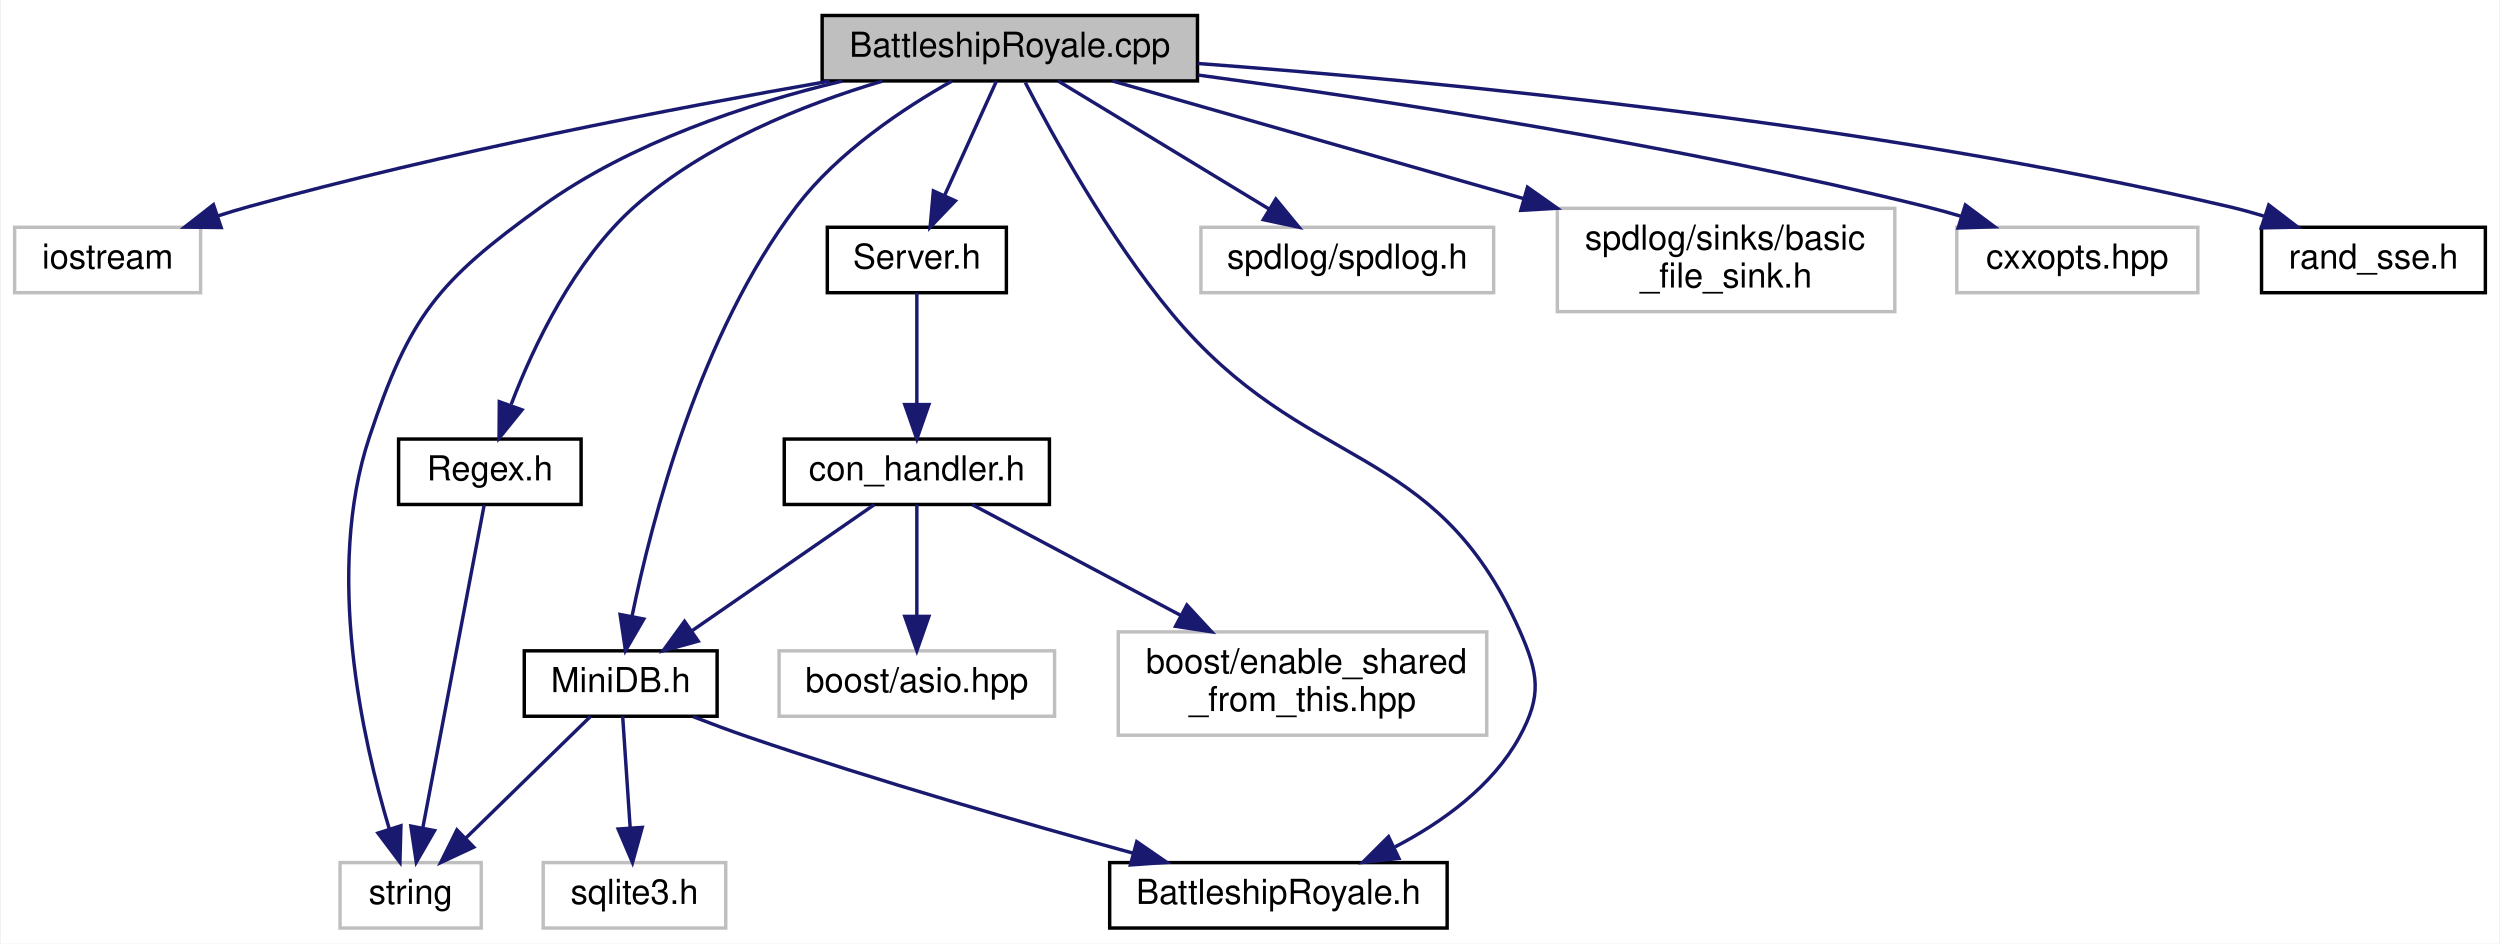
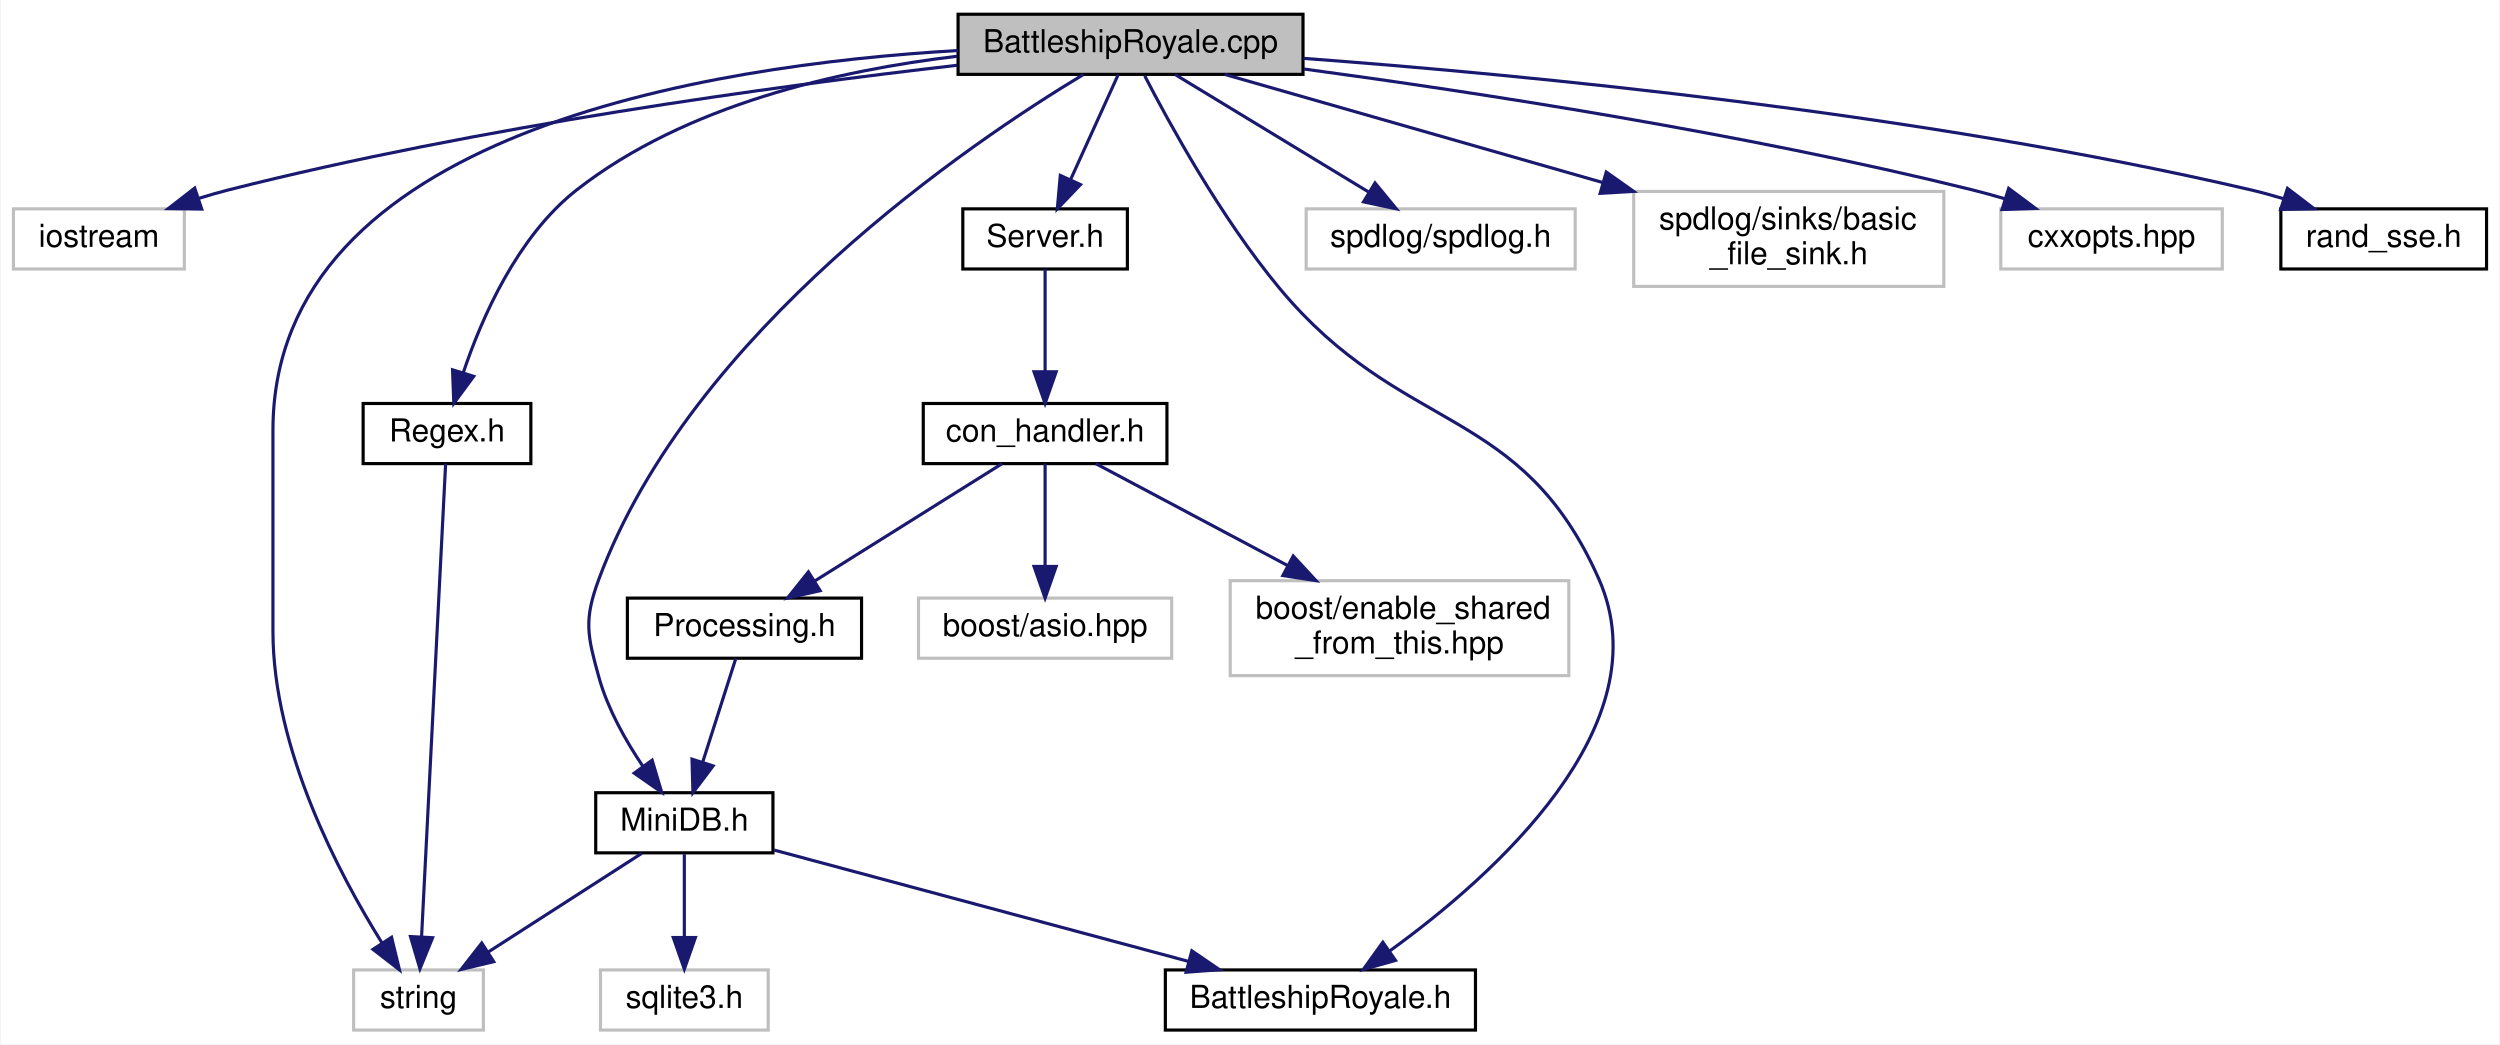
- <svg xmlns="http://www.w3.org/2000/svg" xmlns:xlink="http://www.w3.org/1999/xlink" width="726pt" height="274pt" viewBox="0.00 0.00 725.50 274.00">
-   <g id="graph0" class="graph" transform="scale(1 1) rotate(0) translate(4 270)">
-     <polygon fill="white" stroke="none" points="-4,4 -4,-270 721.5,-270 721.5,4 -4,4" />
+ <svg xmlns="http://www.w3.org/2000/svg" xmlns:xlink="http://www.w3.org/1999/xlink" width="790pt" height="330pt" viewBox="0.00 0.00 789.50 330.00">
+   <g id="graph0" class="graph" transform="scale(1 1) rotate(0) translate(4 326)">
+     <polygon fill="white" stroke="none" points="-4,4 -4,-326 785.5,-326 785.5,4 -4,4" />
    <g id="node1" class="node">
      <g id="a_node1">
        <a xlink:title="Сервер">
-           <polygon fill="#bfbfbf" stroke="black" points="234.5,-246.5 234.5,-265.5 343.5,-265.5 343.5,-246.5 234.5,-246.5" />
-           <text text-anchor="middle" x="289" y="-253.5" font-family="Helvetica,sans-Serif" font-size="10.00">BattleshipRoyale.cpp</text>
+           <polygon fill="#bfbfbf" stroke="black" points="298.5,-302.5 298.5,-321.5 407.5,-321.5 407.5,-302.5 298.5,-302.5" />
+           <text text-anchor="middle" x="353" y="-309.5" font-family="Helvetica,sans-Serif" font-size="10.00">BattleshipRoyale.cpp</text>
        </a>
      </g>
    </g>
    <g id="node2" class="node">
      <g id="a_node2">
        <a xlink:title=" ">
-           <polygon fill="white" stroke="#bfbfbf" points="0,-185 0,-204 54,-204 54,-185 0,-185" />
-           <text text-anchor="middle" x="27" y="-192" font-family="Helvetica,sans-Serif" font-size="10.00">iostream</text>
+           <polygon fill="white" stroke="#bfbfbf" points="0,-241 0,-260 54,-260 54,-241 0,-241" />
+           <text text-anchor="middle" x="27" y="-248" font-family="Helvetica,sans-Serif" font-size="10.00">iostream</text>
        </a>
      </g>
    </g>
    <g id="edge1" class="edge">
-       <path fill="none" stroke="midnightblue" d="M236.718,-246.47C191.628,-238.612 124.976,-225.793 68,-210 65.04,-209.179 61.985,-208.253 58.94,-207.276" />
-       <polygon fill="midnightblue" stroke="midnightblue" points="59.971,-203.93 49.377,-204.047 57.732,-210.562 59.971,-203.93" />
+       <path fill="none" stroke="midnightblue" d="M298.294,-305.381C240.471,-298.742 146.904,-286.002 68,-266 64.951,-265.227 61.809,-264.322 58.685,-263.348" />
+       <polygon fill="midnightblue" stroke="midnightblue" points="59.495,-259.928 48.901,-260.08 57.277,-266.568 59.495,-259.928" />
    </g>
    <g id="node3" class="node">
      <g id="a_node3">
        <a xlink:title=" ">
-           <polygon fill="white" stroke="#bfbfbf" points="94.5,-0.5 94.5,-19.5 135.5,-19.5 135.5,-0.5 94.5,-0.5" />
-           <text text-anchor="middle" x="115" y="-7.5" font-family="Helvetica,sans-Serif" font-size="10.00">string</text>
+           <polygon fill="white" stroke="#bfbfbf" points="107.5,-0.5 107.5,-19.5 148.5,-19.5 148.5,-0.5 107.5,-0.5" />
+           <text text-anchor="middle" x="128" y="-7.5" font-family="Helvetica,sans-Serif" font-size="10.00">string</text>
        </a>
      </g>
    </g>
    <g id="edge2" class="edge">
-       <path fill="none" stroke="midnightblue" d="M240.367,-246.462C212.823,-239.866 178.823,-228.616 153,-210 122.86,-188.272 114.707,-178.263 103,-143 90.058,-104.017 100.998,-55.222 108.808,-29.25" />
-       <polygon fill="midnightblue" stroke="midnightblue" points="112.178,-30.203 111.885,-19.612 105.51,-28.074 112.178,-30.203" />
+       <path fill="none" stroke="midnightblue" d="M298.485,-310.04C219.349,-305.431 82,-283.905 82,-190 82,-190 82,-190 82,-126.5 82,-89.273 102.88,-49.78 116.505,-27.973" />
+       <polygon fill="midnightblue" stroke="midnightblue" points="119.483,-29.814 121.986,-19.519 113.61,-26.006 119.483,-29.814" />
    </g>
    <g id="node4" class="node">
      <g id="a_node4">
        <a xlink:title=" ">
-           <polygon fill="white" stroke="#bfbfbf" points="344.5,-185 344.5,-204 429.5,-204 429.5,-185 344.5,-185" />
-           <text text-anchor="middle" x="387" y="-192" font-family="Helvetica,sans-Serif" font-size="10.00">spdlog/spdlog.h</text>
+           <polygon fill="white" stroke="#bfbfbf" points="408.5,-241 408.5,-260 493.5,-260 493.5,-241 408.5,-241" />
+           <text text-anchor="middle" x="451" y="-248" font-family="Helvetica,sans-Serif" font-size="10.00">spdlog/spdlog.h</text>
        </a>
      </g>
    </g>
    <g id="edge3" class="edge">
-       <path fill="none" stroke="midnightblue" d="M303.041,-246.475C319.051,-236.755 345.45,-220.727 364.374,-209.237" />
-       <polygon fill="midnightblue" stroke="midnightblue" points="366.254,-212.191 372.985,-204.009 362.621,-206.207 366.254,-212.191" />
+       <path fill="none" stroke="midnightblue" d="M367.041,-302.475C383.051,-292.755 409.45,-276.727 428.374,-265.237" />
+       <polygon fill="midnightblue" stroke="midnightblue" points="430.254,-268.191 436.985,-260.009 426.621,-262.207 430.254,-268.191" />
    </g>
    <g id="node5" class="node">
      <g id="a_node5">
        <a xlink:title=" ">
-           <polygon fill="white" stroke="#bfbfbf" points="448,-179.5 448,-209.5 546,-209.5 546,-179.5 448,-179.5" />
-           <text text-anchor="start" x="456" y="-197.5" font-family="Helvetica,sans-Serif" font-size="10.00">spdlog/sinks/basic</text>
-           <text text-anchor="middle" x="497" y="-186.5" font-family="Helvetica,sans-Serif" font-size="10.00">_file_sink.h</text>
+           <polygon fill="white" stroke="#bfbfbf" points="512,-235.5 512,-265.5 610,-265.5 610,-235.5 512,-235.5" />
+           <text text-anchor="start" x="520" y="-253.5" font-family="Helvetica,sans-Serif" font-size="10.00">spdlog/sinks/basic</text>
+           <text text-anchor="middle" x="561" y="-242.5" font-family="Helvetica,sans-Serif" font-size="10.00">_file_sink.h</text>
        </a>
      </g>
    </g>
    <g id="edge4" class="edge">
-       <path fill="none" stroke="midnightblue" d="M318.801,-246.475C349.868,-237.588 399.366,-223.429 438.32,-212.286" />
-       <polygon fill="midnightblue" stroke="midnightblue" points="439.327,-215.638 447.979,-209.523 437.402,-208.908 439.327,-215.638" />
+       <path fill="none" stroke="midnightblue" d="M382.801,-302.475C413.868,-293.588 463.366,-279.429 502.32,-268.286" />
+       <polygon fill="midnightblue" stroke="midnightblue" points="503.327,-271.638 511.979,-265.523 501.402,-264.908 503.327,-271.638" />
    </g>
    <g id="node6" class="node">
      <g id="a_node6">
        <a xlink:title=" ">
-           <polygon fill="white" stroke="#bfbfbf" points="564,-185 564,-204 634,-204 634,-185 564,-185" />
-           <text text-anchor="middle" x="599" y="-192" font-family="Helvetica,sans-Serif" font-size="10.00">cxxopts.hpp</text>
+           <polygon fill="white" stroke="#bfbfbf" points="628,-241 628,-260 698,-260 698,-241 628,-241" />
+           <text text-anchor="middle" x="663" y="-248" font-family="Helvetica,sans-Serif" font-size="10.00">cxxopts.hpp</text>
        </a>
      </g>
    </g>
    <g id="edge5" class="edge">
-       <path fill="none" stroke="midnightblue" d="M343.751,-248.196C397.879,-240.895 482.83,-227.888 555,-210 558.381,-209.162 561.878,-208.192 565.354,-207.16" />
-       <polygon fill="midnightblue" stroke="midnightblue" points="566.489,-210.472 574.984,-204.14 564.395,-203.793 566.489,-210.472" />
+       <path fill="none" stroke="midnightblue" d="M407.751,-304.196C461.879,-296.895 546.83,-283.888 619,-266 622.381,-265.162 625.878,-264.192 629.354,-263.16" />
+       <polygon fill="midnightblue" stroke="midnightblue" points="630.489,-266.472 638.984,-260.14 628.395,-259.793 630.489,-266.472" />
    </g>
    <g id="node7" class="node">
      <g id="a_node7">
        <a xlink:href="_battleship_royale_8h.html" target="_top" xlink:title="Заголовочный файл с пространством имён, которое хранит в себе константы.">
-           <polygon fill="white" stroke="black" points="318,-0.5 318,-19.5 416,-19.5 416,-0.5 318,-0.5" />
-           <text text-anchor="middle" x="367" y="-7.5" font-family="Helvetica,sans-Serif" font-size="10.00">BattleshipRoyale.h</text>
+           <polygon fill="white" stroke="black" points="364,-0.5 364,-19.5 462,-19.5 462,-0.5 364,-0.5" />
+           <text text-anchor="middle" x="413" y="-7.5" font-family="Helvetica,sans-Serif" font-size="10.00">BattleshipRoyale.h</text>
        </a>
      </g>
    </g>
    <g id="edge6" class="edge">
-       <path fill="none" stroke="midnightblue" d="M293.486,-246.04C301.109,-231.261 317.567,-201.201 336,-179 374.787,-132.283 412.463,-142.541 437,-87 442.568,-74.397 443.602,-68.093 437,-56 429.181,-41.679 414.638,-31.235 400.824,-24.036" />
-       <polygon fill="midnightblue" stroke="midnightblue" points="402.001,-20.719 391.469,-19.562 398.981,-27.034 402.001,-20.719" />
+       <path fill="none" stroke="midnightblue" d="M357.486,-302.04C365.109,-287.261 381.567,-257.201 400,-235 438.787,-188.283 476.463,-198.541 501,-143 521.449,-96.713 467.22,-48.876 434.971,-25.554" />
+       <polygon fill="midnightblue" stroke="midnightblue" points="436.737,-22.518 426.538,-19.648 432.721,-28.252 436.737,-22.518" />
    </g>
    <g id="node8" class="node">
      <g id="a_node8">
        <a xlink:href="_regex_8h.html" target="_top" xlink:title="Работа с регулярными выражениями">
-           <polygon fill="white" stroke="black" points="111.5,-123.5 111.5,-142.5 164.5,-142.5 164.5,-123.5 111.5,-123.5" />
-           <text text-anchor="middle" x="138" y="-130.5" font-family="Helvetica,sans-Serif" font-size="10.00">Regex.h</text>
+           <polygon fill="white" stroke="black" points="110.5,-179.5 110.5,-198.5 163.5,-198.5 163.5,-179.5 110.5,-179.5" />
+           <text text-anchor="middle" x="137" y="-186.5" font-family="Helvetica,sans-Serif" font-size="10.00">Regex.h</text>
        </a>
      </g>
    </g>
    <g id="edge7" class="edge">
-       <path fill="none" stroke="midnightblue" d="M252.017,-246.452C229.156,-239.656 200.39,-228.201 180,-210 162.471,-194.353 150.718,-169.588 144.206,-152.607" />
-       <polygon fill="midnightblue" stroke="midnightblue" points="147.341,-150.981 140.675,-142.746 140.751,-153.341 147.341,-150.981" />
+       <path fill="none" stroke="midnightblue" d="M298.272,-308.23C260.985,-303.826 212.343,-292.868 178,-266 159.226,-251.312 147.956,-225.552 142.112,-208.139" />
+       <polygon fill="midnightblue" stroke="midnightblue" points="145.446,-207.074 139.155,-198.549 138.757,-209.137 145.446,-207.074" />
    </g>
    <g id="node9" class="node">
      <g id="a_node9">
        <a xlink:href="server_2src_2_mini_d_b_8h.html" target="_top" xlink:title="Облегчённый класс для работы с бд">
-           <polygon fill="white" stroke="black" points="148,-62 148,-81 204,-81 204,-62 148,-62" />
-           <text text-anchor="middle" x="176" y="-69" font-family="Helvetica,sans-Serif" font-size="10.00">MiniDB.h</text>
+           <polygon fill="white" stroke="black" points="184,-56.5 184,-75.5 240,-75.5 240,-56.5 184,-56.5" />
+           <text text-anchor="middle" x="212" y="-63.5" font-family="Helvetica,sans-Serif" font-size="10.00">MiniDB.h</text>
        </a>
      </g>
    </g>
    <g id="edge9" class="edge">
-       <path fill="none" stroke="midnightblue" d="M272.116,-246.418C258.272,-238.611 239.059,-225.893 227,-210 199.001,-173.098 185.04,-119.201 179.306,-91.102" />
-       <polygon fill="midnightblue" stroke="midnightblue" points="182.703,-90.235 177.389,-81.069 175.828,-91.549 182.703,-90.235" />
+       <path fill="none" stroke="midnightblue" d="M338.128,-302.472C302.711,-281.139 214.156,-221.493 185,-143 180.203,-130.084 181.322,-125.278 185,-112 187.792,-101.921 193.509,-91.832 198.967,-83.769" />
+       <polygon fill="midnightblue" stroke="midnightblue" points="201.825,-85.79 204.849,-75.636 196.153,-81.688 201.825,-85.79" />
    </g>
    <g id="node11" class="node">
      <g id="a_node11">
        <a xlink:href="server_2src_2_server_8h.html" target="_top" xlink:title="Асинхронный сервер написанный на boost asio.">
-           <polygon fill="white" stroke="black" points="236,-185 236,-204 288,-204 288,-185 236,-185" />
-           <text text-anchor="middle" x="262" y="-192" font-family="Helvetica,sans-Serif" font-size="10.00">Server.h</text>
+           <polygon fill="white" stroke="black" points="300,-241 300,-260 352,-260 352,-241 300,-241" />
+           <text text-anchor="middle" x="326" y="-248" font-family="Helvetica,sans-Serif" font-size="10.00">Server.h</text>
        </a>
      </g>
    </g>
    <g id="edge13" class="edge">
-       <path fill="none" stroke="midnightblue" d="M285.132,-246.475C281.202,-237.815 275,-224.149 270.007,-213.145" />
-       <polygon fill="midnightblue" stroke="midnightblue" points="273.181,-211.669 265.861,-204.009 266.806,-214.562 273.181,-211.669" />
-     </g>
-     <g id="node15" class="node">
-       <g id="a_node15">
+       <path fill="none" stroke="midnightblue" d="M349.132,-302.475C345.202,-293.815 339,-280.149 334.007,-269.145" />
+       <polygon fill="midnightblue" stroke="midnightblue" points="337.181,-267.669 329.861,-260.009 330.806,-270.562 337.181,-267.669" />
+     </g>
+     <g id="node16" class="node">
+       <g id="a_node16">
        <a xlink:href="rand__sse_8h.html" target="_top" xlink:title="Генерация рандомных чисел через SSE.">
-           <polygon fill="white" stroke="black" points="652.5,-185 652.5,-204 717.5,-204 717.5,-185 652.5,-185" />
-           <text text-anchor="middle" x="685" y="-192" font-family="Helvetica,sans-Serif" font-size="10.00">rand_sse.h</text>
-         </a>
-       </g>
-     </g>
-     <g id="edge18" class="edge">
-       <path fill="none" stroke="midnightblue" d="M343.592,-251.563C413.658,-246.356 538.63,-234.375 643,-210 646.408,-209.204 649.928,-208.235 653.413,-207.178" />
-       <polygon fill="midnightblue" stroke="midnightblue" points="654.597,-210.474 663.017,-204.043 652.425,-203.819 654.597,-210.474" />
+           <polygon fill="white" stroke="black" points="716.5,-241 716.5,-260 781.5,-260 781.5,-241 716.5,-241" />
+           <text text-anchor="middle" x="749" y="-248" font-family="Helvetica,sans-Serif" font-size="10.00">rand_sse.h</text>
+         </a>
+       </g>
+     </g>
+     <g id="edge19" class="edge">
+       <path fill="none" stroke="midnightblue" d="M407.592,-307.563C477.658,-302.356 602.63,-290.375 707,-266 710.408,-265.204 713.928,-264.235 717.413,-263.178" />
+       <polygon fill="midnightblue" stroke="midnightblue" points="718.597,-266.474 727.017,-260.043 716.425,-259.819 718.597,-266.474" />
    </g>
    <g id="edge8" class="edge">
-       <path fill="none" stroke="midnightblue" d="M136.346,-123.298C132.633,-103.763 123.566,-56.065 118.525,-29.547" />
-       <polygon fill="midnightblue" stroke="midnightblue" points="121.945,-28.794 116.639,-19.623 115.068,-30.101 121.945,-28.794" />
+       <path fill="none" stroke="midnightblue" d="M136.566,-179.463C135.191,-152.428 130.91,-68.239 128.972,-30.109" />
+       <polygon fill="midnightblue" stroke="midnightblue" points="132.454,-29.678 128.451,-19.868 125.463,-30.033 132.454,-29.678" />
    </g>
    <g id="edge10" class="edge">
-       <path fill="none" stroke="midnightblue" d="M167.26,-61.975C157.838,-52.785 142.636,-37.956 131.051,-26.656" />
-       <polygon fill="midnightblue" stroke="midnightblue" points="133.326,-23.986 123.724,-19.509 128.438,-28.997 133.326,-23.986" />
+       <path fill="none" stroke="midnightblue" d="M198.504,-56.324C185.4,-47.9 165.288,-34.971 149.893,-25.074" />
+       <polygon fill="midnightblue" stroke="midnightblue" points="151.767,-22.118 141.463,-19.654 147.982,-28.006 151.767,-22.118" />
    </g>
    <g id="edge12" class="edge">
-       <path fill="none" stroke="midnightblue" d="M197.012,-61.891C202.204,-59.867 207.776,-57.783 213,-56 250.464,-43.214 293.794,-30.755 324.93,-22.201" />
-       <polygon fill="midnightblue" stroke="midnightblue" points="325.862,-25.575 334.588,-19.566 324.019,-18.822 325.862,-25.575" />
+       <path fill="none" stroke="midnightblue" d="M240.372,-57.378C274.517,-48.204 332.14,-32.724 371.335,-22.194" />
+       <polygon fill="midnightblue" stroke="midnightblue" points="372.375,-25.538 381.124,-19.564 370.558,-18.778 372.375,-25.538" />
    </g>
    <g id="node10" class="node">
      <g id="a_node10">
        <a xlink:title=" ">
-           <polygon fill="white" stroke="#bfbfbf" points="153.5,-0.5 153.5,-19.5 206.5,-19.5 206.5,-0.5 153.5,-0.5" />
-           <text text-anchor="middle" x="180" y="-7.5" font-family="Helvetica,sans-Serif" font-size="10.00">sqlite3.h</text>
+           <polygon fill="white" stroke="#bfbfbf" points="185.5,-0.5 185.5,-19.5 238.5,-19.5 238.5,-0.5 185.5,-0.5" />
+           <text text-anchor="middle" x="212" y="-7.5" font-family="Helvetica,sans-Serif" font-size="10.00">sqlite3.h</text>
        </a>
      </g>
    </g>
    <g id="edge11" class="edge">
-       <path fill="none" stroke="midnightblue" d="M176.573,-61.975C177.137,-53.58 178.018,-40.481 178.745,-29.663" />
-       <polygon fill="midnightblue" stroke="midnightblue" points="182.249,-29.721 179.428,-19.509 175.265,-29.252 182.249,-29.721" />
+       <path fill="none" stroke="midnightblue" d="M212,-56.083C212,-49.006 212,-38.861 212,-29.986" />
+       <polygon fill="midnightblue" stroke="midnightblue" points="215.5,-29.751 212,-19.751 208.5,-29.751 215.5,-29.751" />
    </g>
    <g id="node12" class="node">
      <g id="a_node12">
        <a xlink:href="server_2src_2con__handler_8h.html" target="_top" xlink:title="handler">
-           <polygon fill="white" stroke="black" points="223.5,-123.5 223.5,-142.5 300.5,-142.5 300.5,-123.5 223.5,-123.5" />
-           <text text-anchor="middle" x="262" y="-130.5" font-family="Helvetica,sans-Serif" font-size="10.00">con_handler.h</text>
+           <polygon fill="white" stroke="black" points="287.5,-179.5 287.5,-198.5 364.5,-198.5 364.5,-179.5 287.5,-179.5" />
+           <text text-anchor="middle" x="326" y="-186.5" font-family="Helvetica,sans-Serif" font-size="10.00">con_handler.h</text>
        </a>
      </g>
    </g>
    <g id="edge14" class="edge">
-       <path fill="none" stroke="midnightblue" d="M262,-184.975C262,-176.58 262,-163.481 262,-152.663" />
-       <polygon fill="midnightblue" stroke="midnightblue" points="265.5,-152.509 262,-142.509 258.5,-152.509 265.5,-152.509" />
-     </g>
-     <g id="edge17" class="edge">
-       <path fill="none" stroke="midnightblue" d="M249.678,-123.475C235.884,-113.931 213.301,-98.307 196.768,-86.868" />
-       <polygon fill="midnightblue" stroke="midnightblue" points="198.514,-83.82 188.299,-81.009 194.531,-89.577 198.514,-83.82" />
+       <path fill="none" stroke="midnightblue" d="M326,-240.975C326,-232.58 326,-219.481 326,-208.663" />
+       <polygon fill="midnightblue" stroke="midnightblue" points="329.5,-208.509 326,-198.509 322.5,-208.509 329.5,-208.509" />
    </g>
    <g id="node13" class="node">
      <g id="a_node13">
        <a xlink:title=" ">
-           <polygon fill="white" stroke="#bfbfbf" points="222,-62 222,-81 302,-81 302,-62 222,-62" />
-           <text text-anchor="middle" x="262" y="-69" font-family="Helvetica,sans-Serif" font-size="10.00">boost/asio.hpp</text>
+           <polygon fill="white" stroke="#bfbfbf" points="286,-118 286,-137 366,-137 366,-118 286,-118" />
+           <text text-anchor="middle" x="326" y="-125" font-family="Helvetica,sans-Serif" font-size="10.00">boost/asio.hpp</text>
        </a>
      </g>
    </g>
    <g id="edge15" class="edge">
-       <path fill="none" stroke="midnightblue" d="M262,-123.475C262,-115.08 262,-101.981 262,-91.163" />
-       <polygon fill="midnightblue" stroke="midnightblue" points="265.5,-91.009 262,-81.009 258.5,-91.009 265.5,-91.009" />
+       <path fill="none" stroke="midnightblue" d="M326,-179.475C326,-171.08 326,-157.981 326,-147.163" />
+       <polygon fill="midnightblue" stroke="midnightblue" points="329.5,-147.009 326,-137.009 322.5,-147.009 329.5,-147.009" />
    </g>
    <g id="node14" class="node">
      <g id="a_node14">
        <a xlink:title=" ">
-           <polygon fill="white" stroke="#bfbfbf" points="320.5,-56.5 320.5,-86.5 427.5,-86.5 427.5,-56.5 320.5,-56.5" />
-           <text text-anchor="start" x="328.5" y="-74.5" font-family="Helvetica,sans-Serif" font-size="10.00">boost/enable_shared</text>
-           <text text-anchor="middle" x="374" y="-63.5" font-family="Helvetica,sans-Serif" font-size="10.00">_from_this.hpp</text>
+           <polygon fill="white" stroke="#bfbfbf" points="384.5,-112.5 384.5,-142.5 491.5,-142.5 491.5,-112.5 384.5,-112.5" />
+           <text text-anchor="start" x="392.5" y="-130.5" font-family="Helvetica,sans-Serif" font-size="10.00">boost/enable_shared</text>
+           <text text-anchor="middle" x="438" y="-119.5" font-family="Helvetica,sans-Serif" font-size="10.00">_from_this.hpp</text>
        </a>
      </g>
    </g>
    <g id="edge16" class="edge">
-       <path fill="none" stroke="midnightblue" d="M278.047,-123.475C293.783,-115.115 318.301,-102.09 338.614,-91.299" />
-       <polygon fill="midnightblue" stroke="midnightblue" points="340.415,-94.305 347.604,-86.523 337.131,-88.124 340.415,-94.305" />
+       <path fill="none" stroke="midnightblue" d="M342.047,-179.475C357.783,-171.115 382.301,-158.09 402.614,-147.299" />
+       <polygon fill="midnightblue" stroke="midnightblue" points="404.415,-150.305 411.604,-142.523 401.131,-144.124 404.415,-150.305" />
+     </g>
+     <g id="node15" class="node">
+       <g id="a_node15">
+         <a xlink:href="_processing_8h.html" target="_top" xlink:title="Обработка запросов">
+           <polygon fill="white" stroke="black" points="194,-118 194,-137 268,-137 268,-118 194,-118" />
+           <text text-anchor="middle" x="231" y="-125" font-family="Helvetica,sans-Serif" font-size="10.00">Processing.h</text>
+         </a>
+       </g>
+     </g>
+     <g id="edge17" class="edge">
+       <path fill="none" stroke="midnightblue" d="M312.389,-179.475C296.939,-169.799 271.51,-153.872 253.184,-142.394" />
+       <polygon fill="midnightblue" stroke="midnightblue" points="254.919,-139.351 244.586,-137.009 251.203,-145.283 254.919,-139.351" />
+     </g>
+     <g id="edge18" class="edge">
+       <path fill="none" stroke="midnightblue" d="M228.278,-117.975C225.569,-109.492 221.326,-96.204 217.851,-85.322" />
+       <polygon fill="midnightblue" stroke="midnightblue" points="221.093,-83.971 214.717,-75.509 214.425,-86.1 221.093,-83.971" />
    </g>
  </g>
</svg>
